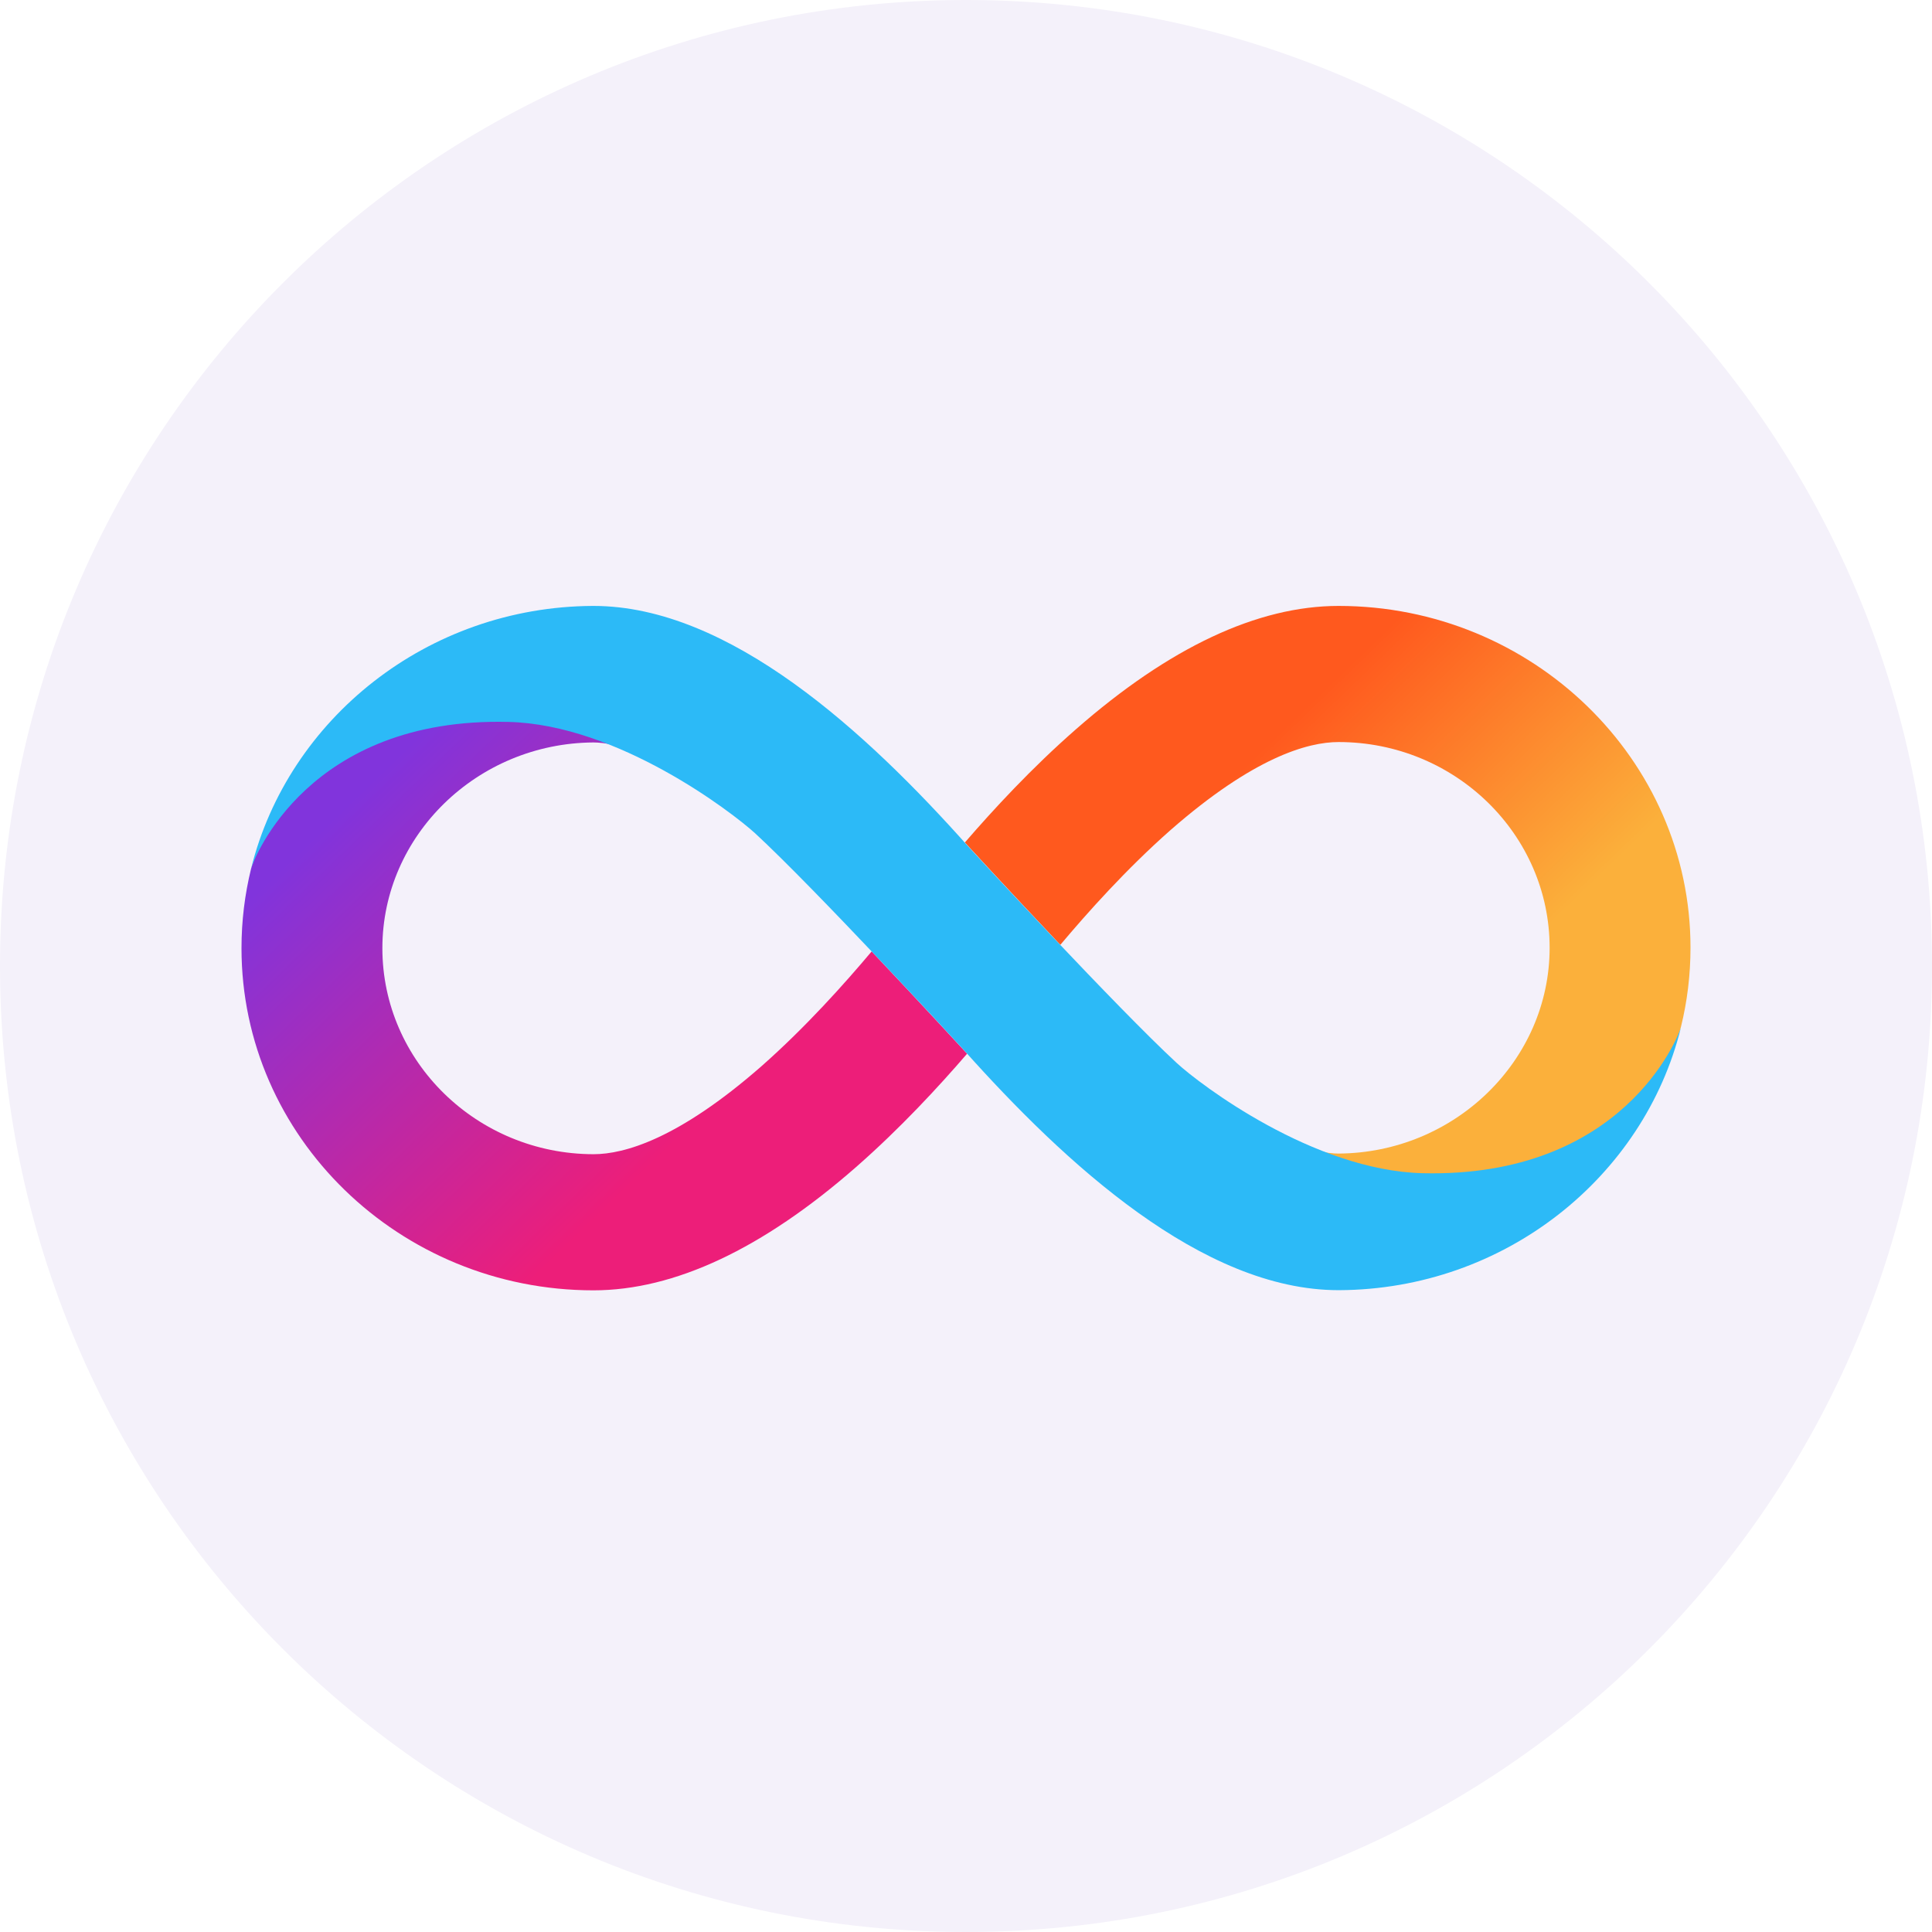
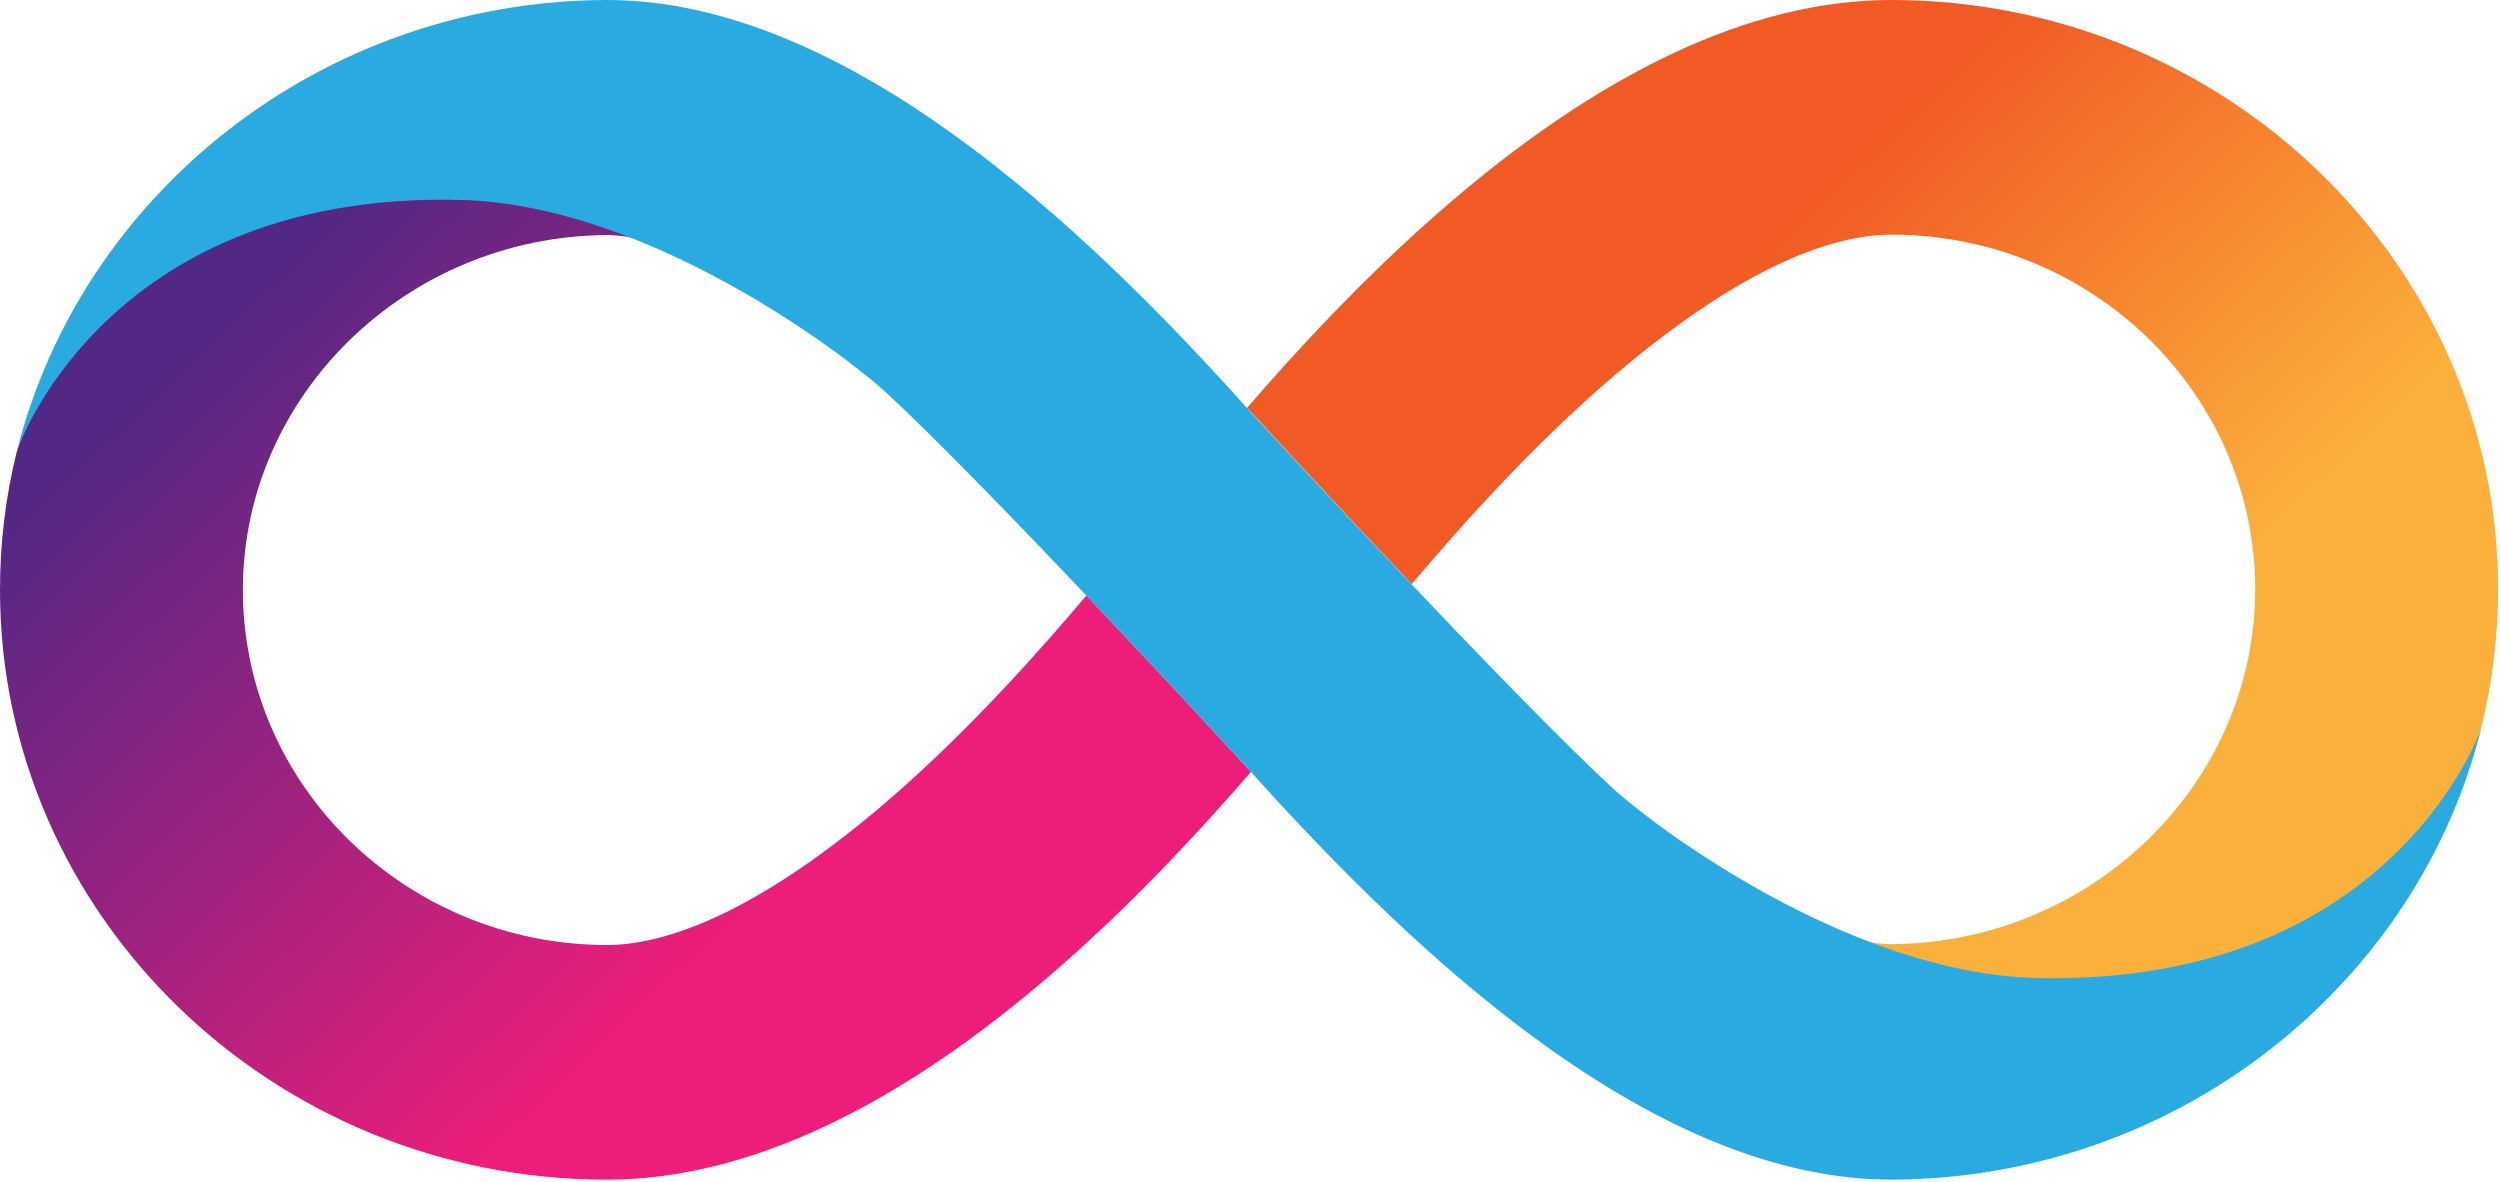
- <svg xmlns="http://www.w3.org/2000/svg" width="24" height="24" viewBox="0 0 24 24" fill="none">
-   <circle cx="12" cy="12" r="12" fill="#F4F1FA" />
-   <path d="M16.628 7.527C15.622 7.527 14.525 8.043 13.366 9.059C12.816 9.54 12.341 10.055 11.984 10.468C11.984 10.468 11.984 10.468 11.988 10.471V10.468C11.988 10.468 12.55 11.08 13.172 11.737C13.506 11.34 13.988 10.799 14.54 10.312C15.572 9.409 16.244 9.218 16.628 9.218C18.075 9.218 19.25 10.365 19.25 11.774C19.25 13.174 18.072 14.321 16.628 14.33C16.562 14.33 16.478 14.321 16.372 14.299C16.794 14.48 17.247 14.612 17.678 14.612C20.328 14.612 20.847 12.883 20.881 12.758C20.959 12.443 21 12.112 21 11.771C21 9.434 19.037 7.527 16.628 7.527Z" fill="url(#paint0_linear_35_9454)" />
-   <path d="M7.372 16.029C8.378 16.029 9.475 15.513 10.634 14.498C11.184 14.016 11.659 13.501 12.015 13.088C12.015 13.088 12.015 13.088 12.012 13.085V13.088C12.012 13.088 11.45 12.476 10.828 11.819C10.494 12.216 10.012 12.757 9.459 13.245C8.428 14.148 7.756 14.338 7.372 14.338C5.925 14.335 4.75 13.188 4.75 11.779C4.75 10.379 5.928 9.232 7.372 9.223C7.437 9.223 7.522 9.232 7.628 9.254C7.206 9.073 6.753 8.941 6.322 8.941C3.672 8.941 3.156 10.669 3.119 10.791C3.041 11.11 3 11.438 3 11.779C3 14.123 4.962 16.029 7.372 16.029Z" fill="url(#paint1_linear_35_9454)" />
-   <path d="M17.672 14.574C16.315 14.54 14.906 13.471 14.618 13.205C13.875 12.518 12.159 10.659 12.025 10.512C10.769 9.102 9.065 7.527 7.372 7.527H7.369H7.365C5.309 7.537 3.581 8.93 3.119 10.79C3.153 10.668 3.831 8.905 6.319 8.968C7.675 9.002 9.09 10.087 9.381 10.352C10.125 11.04 11.841 12.899 11.975 13.046C13.231 14.452 14.934 16.027 16.628 16.027H16.631H16.634C18.69 16.018 20.422 14.624 20.881 12.765C20.843 12.887 20.162 14.633 17.672 14.574Z" fill="#2CBAF7" />
+ <svg xmlns="http://www.w3.org/2000/svg" width="100%" height="100%" viewBox="0 0 364 172" version="1.1" xml:space="preserve" style="fill-rule:evenodd;clip-rule:evenodd;stroke-linejoin:round;stroke-miterlimit:2;">
+   <path d="M275.381,0c-20.334,0 -42.497,10.419 -65.925,30.942c-11.114,9.724 -20.712,20.143 -27.911,28.479l0.064,0.063l-0,-0.063c-0,-0 11.366,12.376 23.932,25.637c6.756,-8.02 16.481,-18.944 27.659,-28.795c20.838,-18.249 34.413,-22.101 42.181,-22.101c29.238,0 52.978,23.175 52.978,51.654c0,28.289 -23.806,51.465 -52.978,51.653c-1.328,-0 -3.031,-0.188 -5.178,-0.632c8.525,3.663 17.681,6.316 26.394,6.316c53.55,0 64.031,-34.92 64.725,-37.446c1.578,-6.378 2.4,-13.071 2.4,-19.954c-0,-47.234 -39.656,-85.753 -88.341,-85.753Z" style="fill:url(#_Linear1);fill-rule:nonzero;" />
+   <path d="M88.342,171.759c20.333,0 42.497,-10.422 65.924,-30.943c11.114,-9.725 20.712,-20.144 27.911,-28.479l-0.064,-0.063l0,0.063c0,0 -11.366,-12.376 -23.932,-25.637c-6.757,8.02 -16.481,18.944 -27.658,28.795c-20.838,18.249 -34.415,22.102 -42.181,22.102c-29.237,-0.066 -52.98,-23.239 -52.98,-51.718c-0,-28.289 23.806,-51.464 52.98,-51.653c1.325,-0 3.03,0.189 5.177,0.631c-8.524,-3.663 -17.681,-6.315 -26.395,-6.315c-53.547,0 -63.967,34.92 -64.724,37.383c-1.579,6.441 -2.4,13.071 -2.4,19.954c-0,47.358 39.656,85.88 88.342,85.88Z" style="fill:url(#_Linear2);fill-rule:nonzero;" />
+   <path d="M296.472,142.394c-27.406,-0.694 -55.885,-22.291 -61.694,-27.657c-15.028,-13.893 -49.696,-51.464 -52.412,-54.432c-25.384,-28.479 -59.799,-60.305 -94.024,-60.305l-0.127,-0c-41.55,0.189 -76.47,28.352 -85.815,65.925c0.694,-2.463 14.397,-38.078 64.661,-36.815c27.406,0.695 56.011,22.607 61.884,27.974c15.028,13.892 49.696,51.464 52.411,54.432c25.385,28.415 59.8,60.24 94.025,60.24l0.125,0c41.55,-0.187 76.535,-28.35 85.816,-65.923c-0.756,2.463 -14.522,37.761 -64.85,36.561Z" style="fill:#29abe2;fill-rule:nonzero;" />
  <defs>
-     <linearGradient id="paint0_linear_35_9454" x1="14.352" y1="8.088" x2="20.296" y2="14.243" gradientUnits="userSpaceOnUse">
-       <stop offset="0.21" stop-color="#FF591E" />
-       <stop offset="0.684" stop-color="#FBB03B" />
+     <linearGradient id="_Linear1" x1="0" y1="0" x2="1" y2="0" gradientUnits="userSpaceOnUse" gradientTransform="matrix(120.113,124.378,-124.378,120.113,229.394,11.325)">
+       <stop offset="0" style="stop-color:#f15a24;stop-opacity:1" />
+       <stop offset="0.21" style="stop-color:#f15a24;stop-opacity:1" />
+       <stop offset="0.68" style="stop-color:#fbb03b;stop-opacity:1" />
+       <stop offset="1" style="stop-color:#fbb03b;stop-opacity:1" />
    </linearGradient>
-     <linearGradient id="paint1_linear_35_9454" x1="9.648" y1="15.468" x2="3.704" y2="9.313" gradientUnits="userSpaceOnUse">
-       <stop offset="0.21" stop-color="#ED1E79" />
-       <stop offset="0.893" stop-color="#8134DC" />
+     <linearGradient id="_Linear2" x1="0" y1="0" x2="1" y2="0" gradientUnits="userSpaceOnUse" gradientTransform="matrix(-120.111,-124.38,124.38,-120.111,134.328,160.434)">
+       <stop offset="0" style="stop-color:#ed1e79;stop-opacity:1" />
+       <stop offset="0.21" style="stop-color:#ed1e79;stop-opacity:1" />
+       <stop offset="0.89" style="stop-color:#522785;stop-opacity:1" />
+       <stop offset="1" style="stop-color:#522785;stop-opacity:1" />
    </linearGradient>
  </defs>
</svg>
